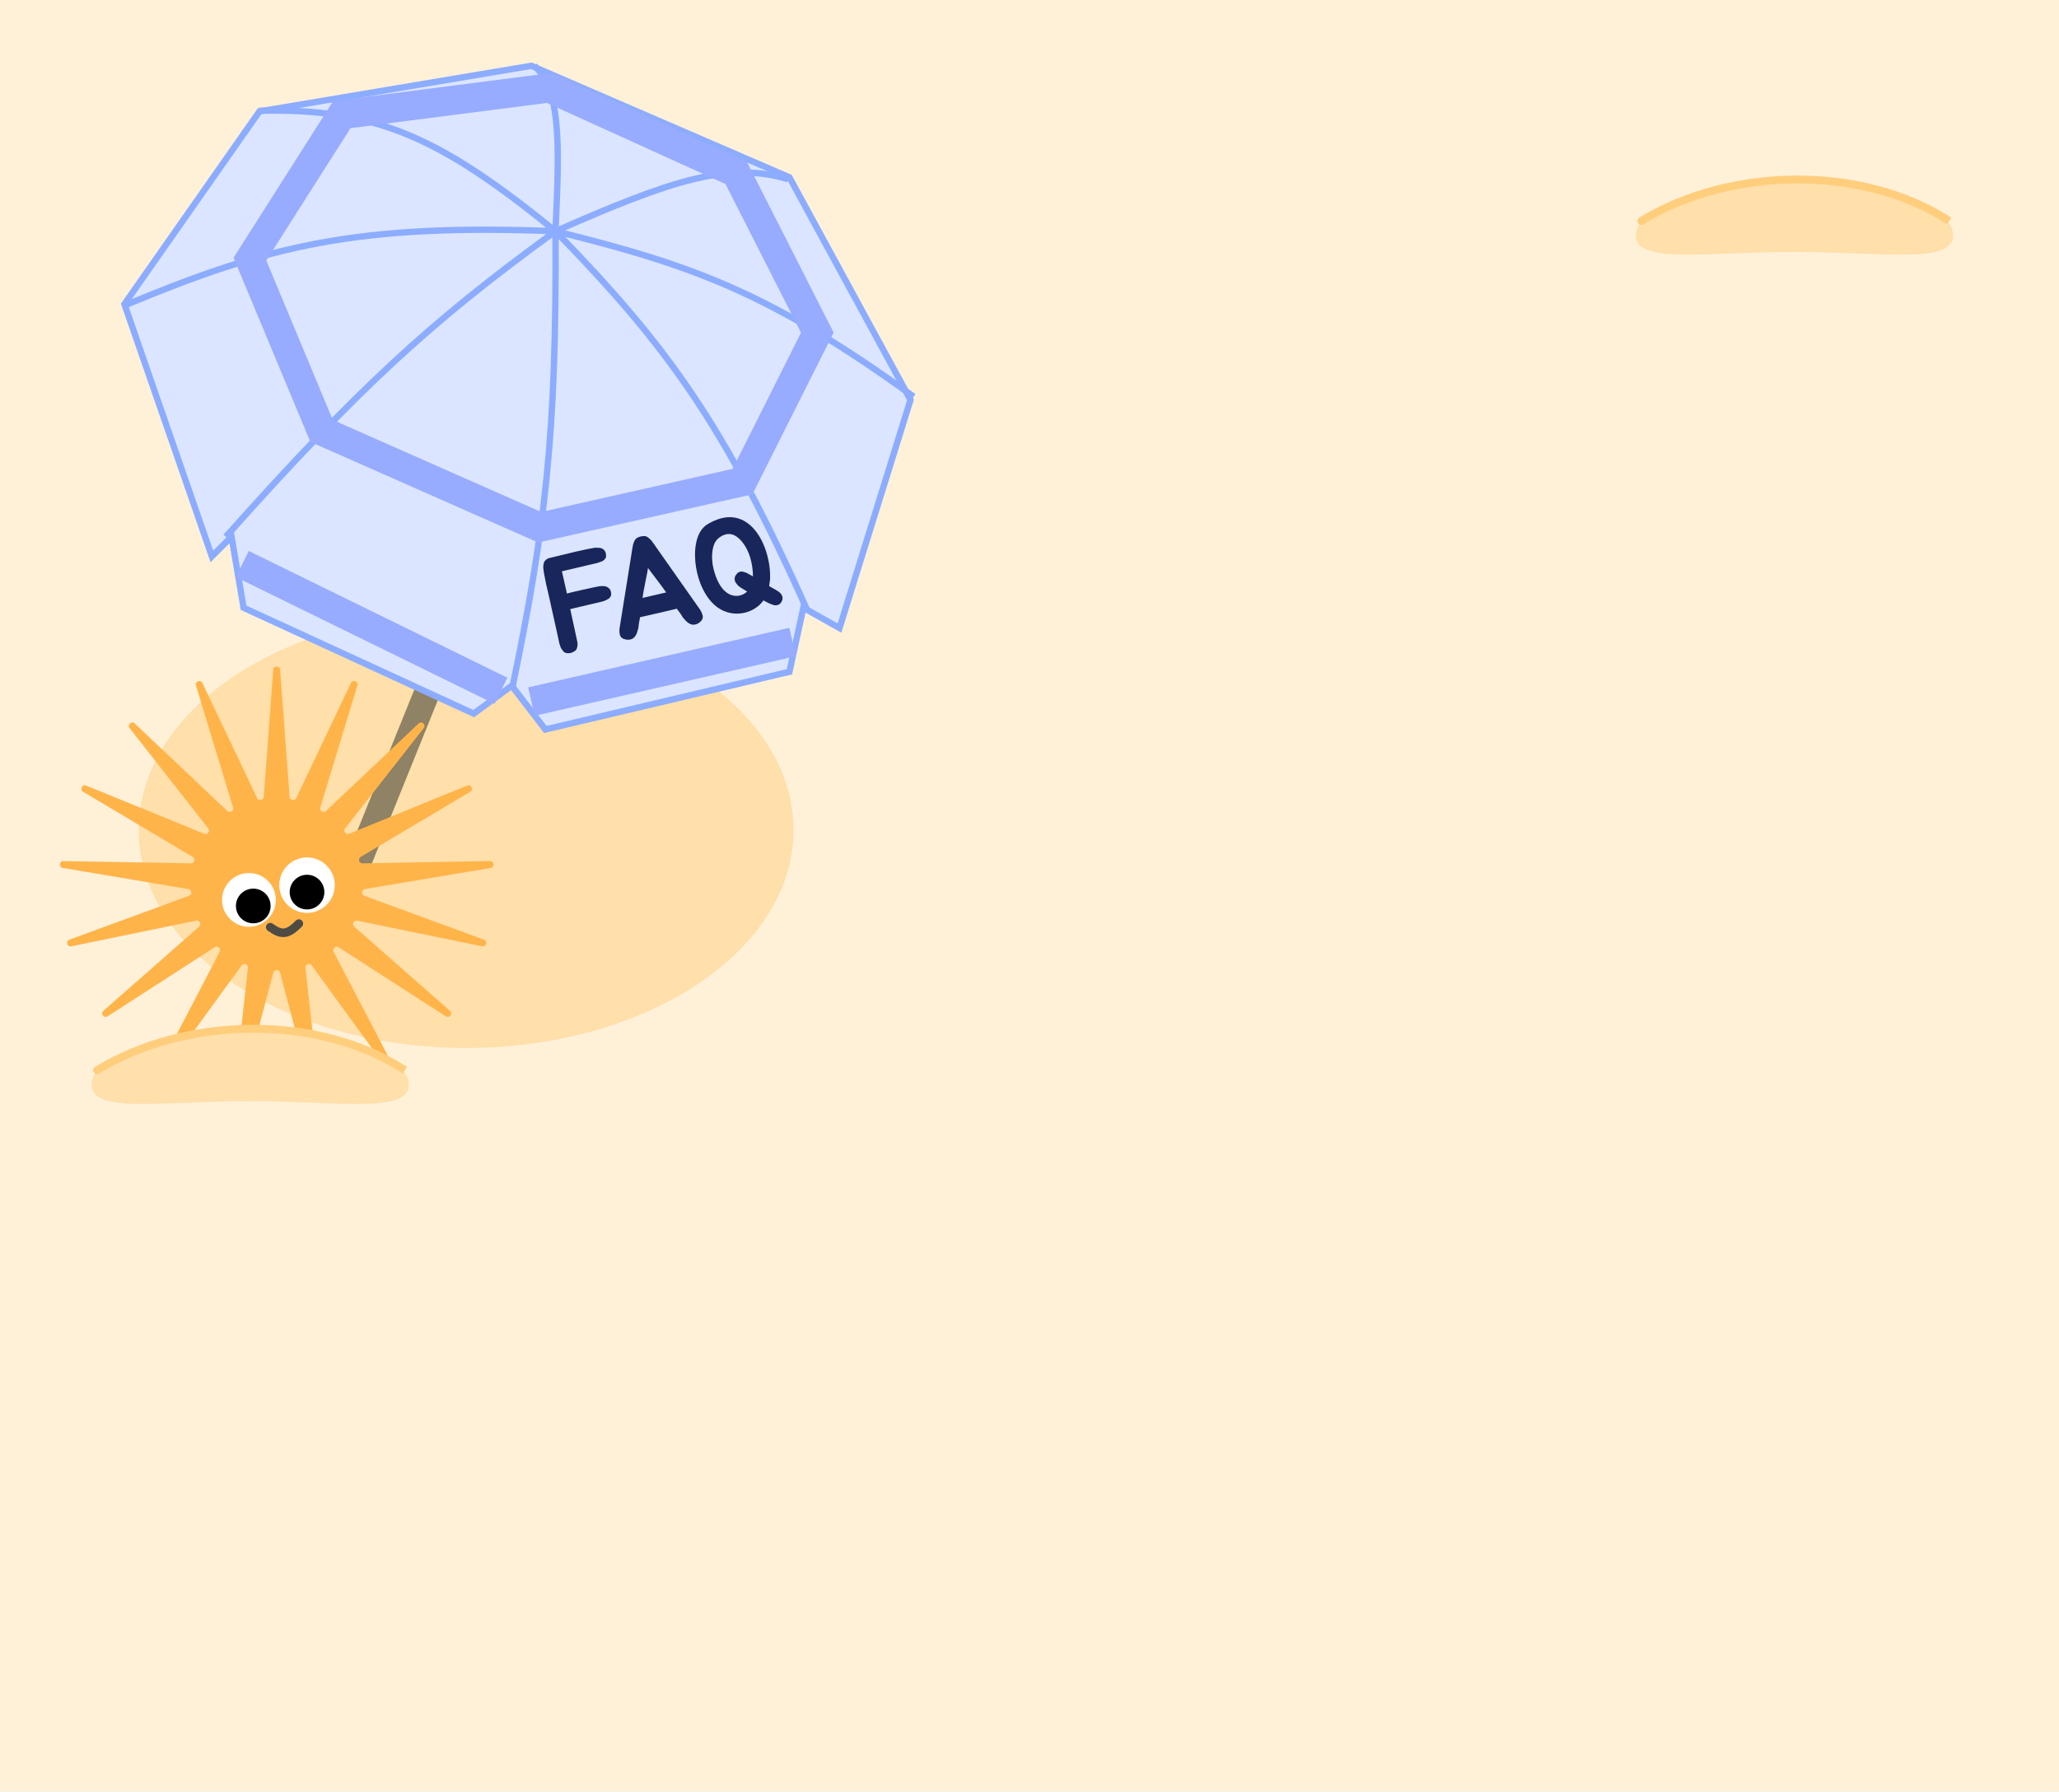
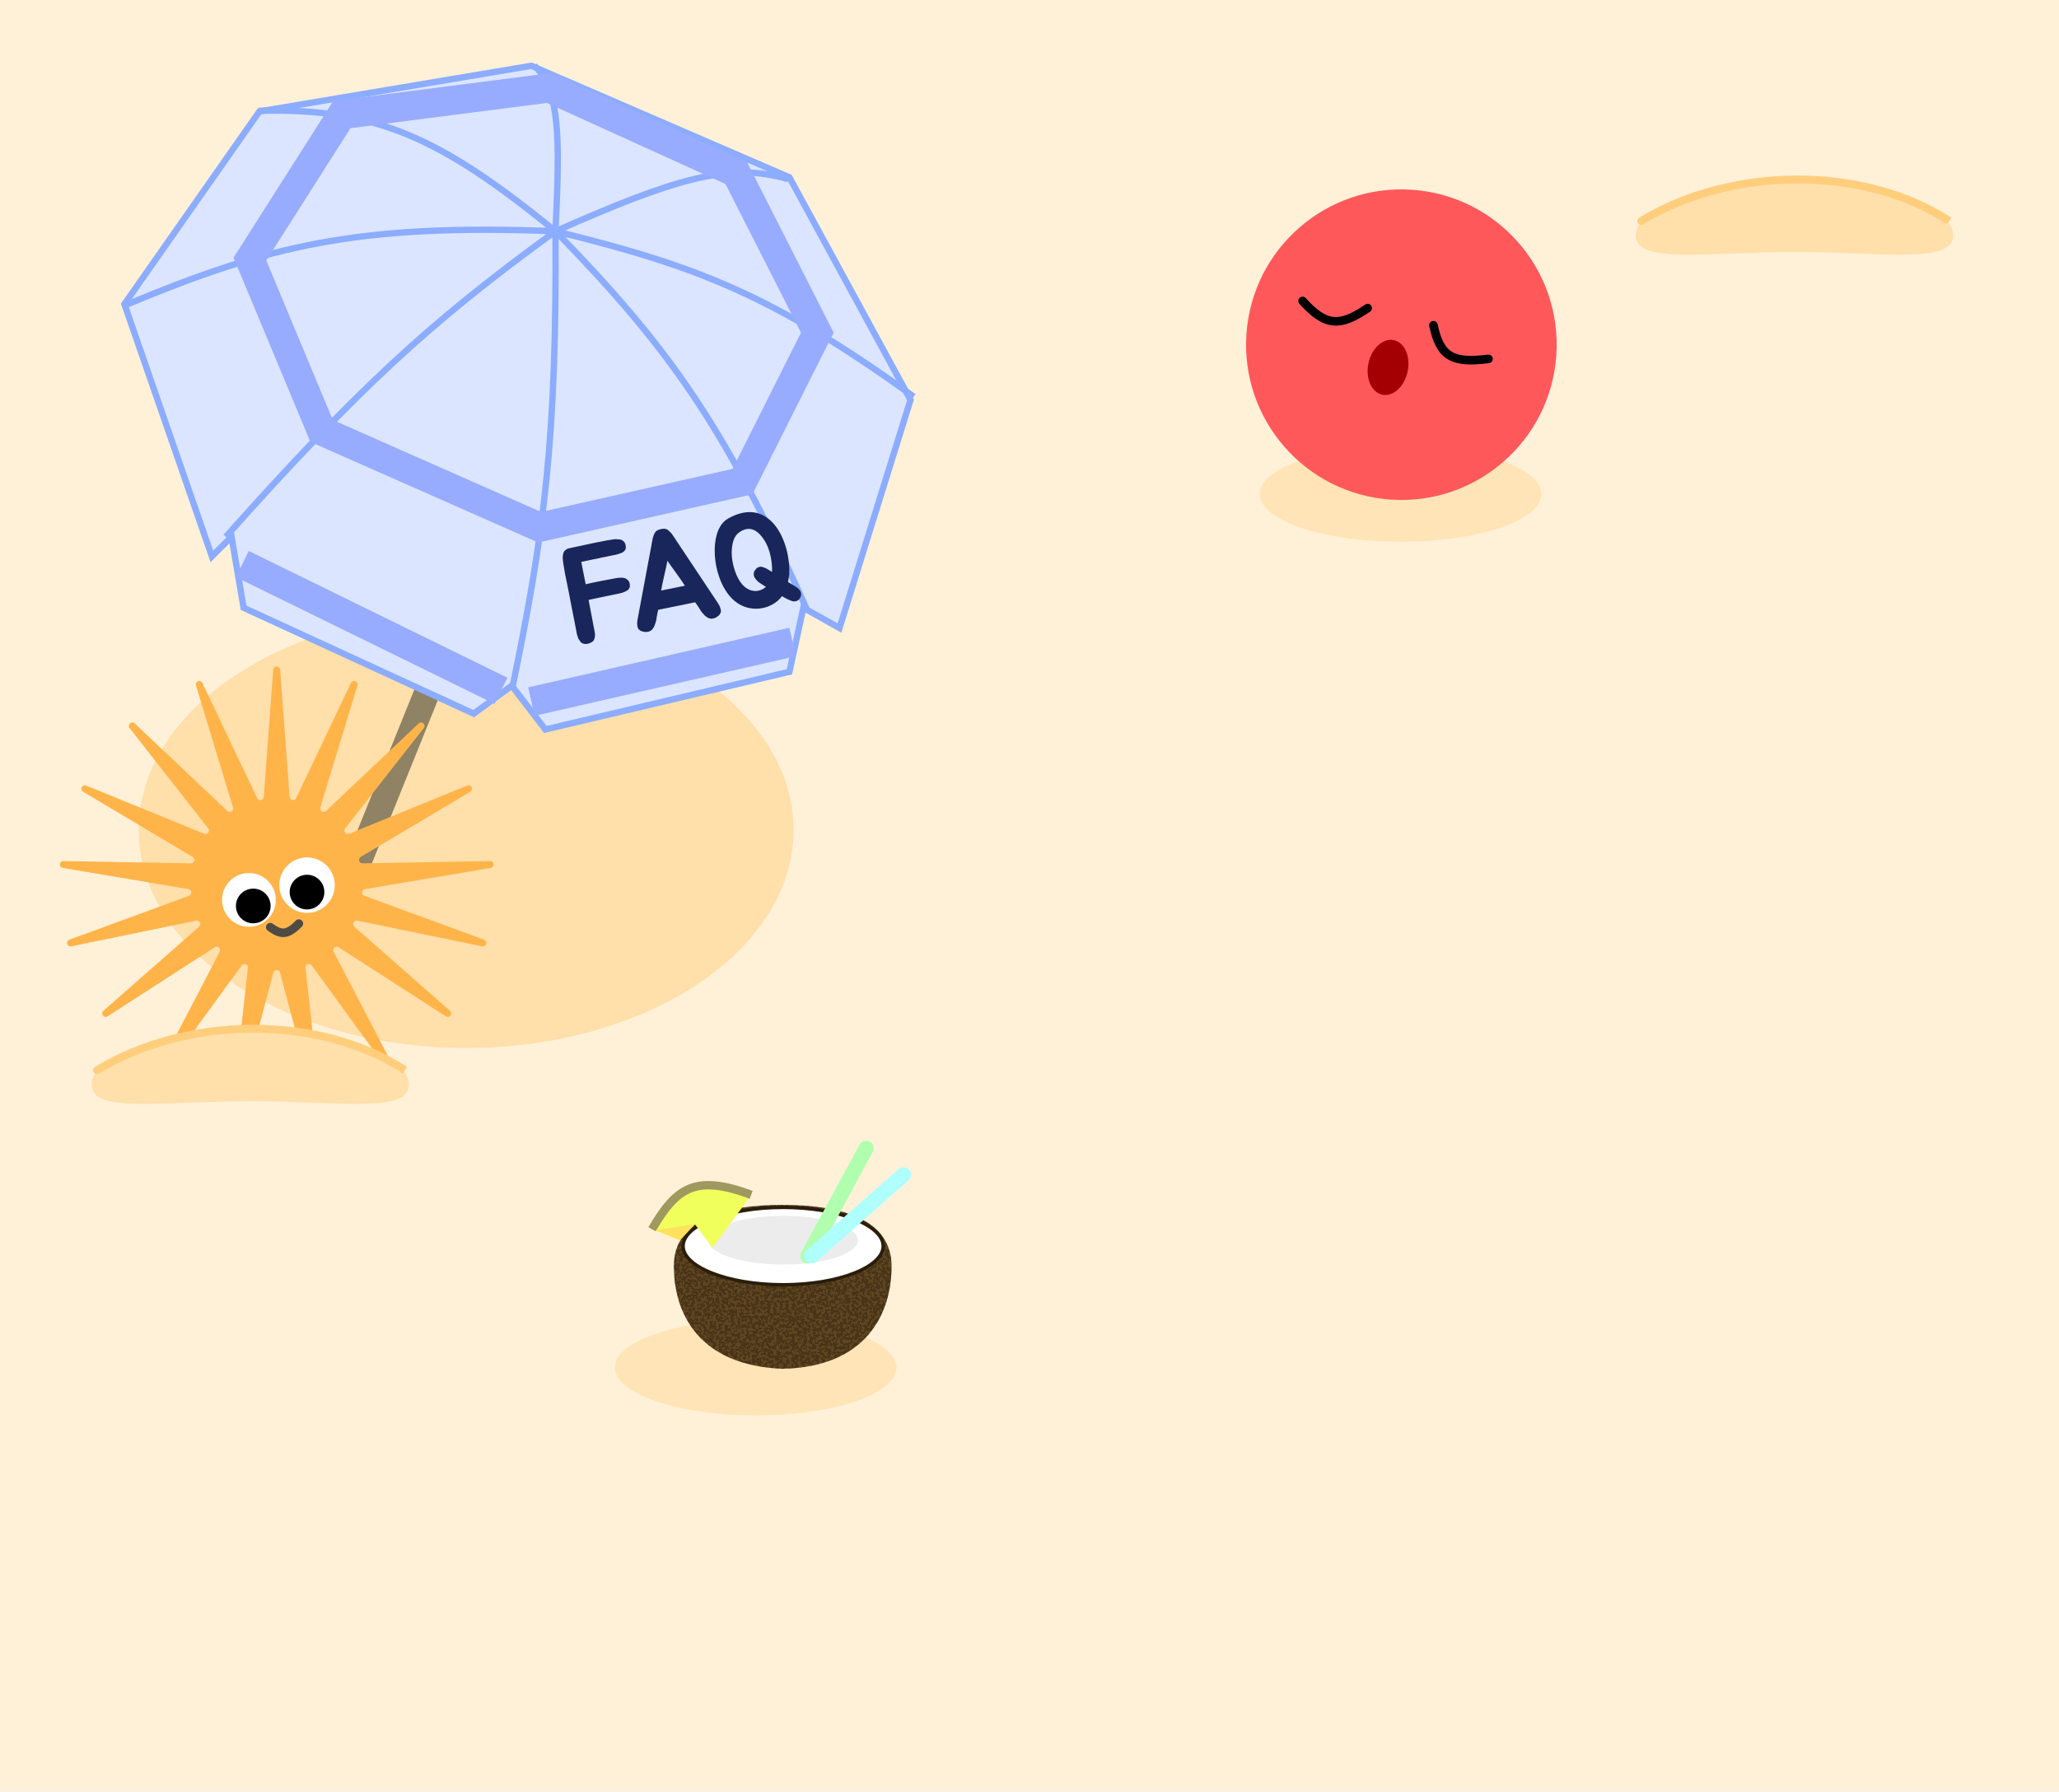
<svg xmlns="http://www.w3.org/2000/svg" width="1440" height="1253" viewBox="0 0 1440 1253" fill="none">
  <rect width="1440" height="1253" fill="#FFF1D8" />
+   <ellipse cx="528.5" cy="956.5" rx="98.5" ry="33.5" fill="#FFF1D8" style="mix-blend-mode:multiply" />
+   <g filter="url(#filter3_n_450_748)">
+     <path d="M623.535 885.649C623.535 918.764 605.9 956.19 547.116 957.366C488.919 955.015 471.284 918.764 471.284 885.649C471.284 852.534 506.209 842.737 547.116 842.737C588.023 842.737 623.535 852.534 623.535 885.649Z" fill="#5F4520" />
+   </g>
+   <path d="M547.704 844.5C567.235 844.5 584.864 847.643 597.566 852.682C603.92 855.203 608.984 858.175 612.439 861.416C615.892 864.654 617.657 868.077 617.657 871.542C617.657 875.006 615.892 878.428 612.439 881.667C608.984 884.907 603.92 887.879 597.566 890.4C584.864 895.439 567.235 898.582 547.704 898.582C528.172 898.582 510.544 895.439 497.841 890.4C491.487 887.879 486.423 884.907 482.968 881.667C479.516 878.428 477.751 875.006 477.75 871.542C477.75 868.077 479.515 864.654 482.968 861.416C486.423 858.175 491.487 855.203 497.841 852.682C510.544 847.643 528.172 844.5 547.704 844.5Z" fill="white" stroke="#2A1D0B" stroke-width="2.351" />
+   <ellipse cx="547.703" cy="867.426" rx="52.318" ry="17.047" fill="#ECECEC" />
+   <line x1="564.97" y1="878.478" x2="605.782" y2="803.132" stroke="#B0FFAF" stroke-width="10.581" stroke-linecap="round" />
+   <line x1="567.573" y1="878.353" x2="631.855" y2="821.692" stroke="#AFFFFC" stroke-width="10.581" stroke-linecap="round" />
+   <path d="M485.98 856.257L498.325 872.717L525.953 835.095C486.005 822.019 472.581 830.823 456 859.784L475.399 867.426L485.98 856.257Z" fill="#F1FF5C" />
+   <path d="M456 859.784C473.183 830.306 486.536 821.319 525.365 835.682" stroke="#9F995F" stroke-width="5.878" />
+   <path d="M458.352 860.372L485.98 856.257L475.399 867.426L458.352 860.372Z" fill="#FFE15C" />
+   <ellipse cx="979.5" cy="345.5" rx="98.5" ry="33.5" fill="#FFF1D8" style="mix-blend-mode:multiply" />
  <ellipse cx="326" cy="580.5" rx="229" ry="152.5" fill="#FFDFAA" />
  <line x1="251.026" y1="602.284" x2="423.257" y2="175.954" stroke="#8F8265" stroke-width="18" stroke-linecap="round" />
-   <path d="M191.081 468.449C191.305 465.455 195.695 465.455 195.919 468.449L202.545 557.355C202.73 559.836 206.085 560.463 207.154 558.217L245.45 477.708C246.739 474.997 250.833 476.583 249.96 479.455L224.022 564.752C223.299 567.132 226.2 568.929 228.009 567.22L292.802 505.981C294.983 503.92 298.228 506.878 296.376 509.24L241.377 579.407C239.843 581.365 241.899 584.089 244.203 583.149L326.742 549.451C329.521 548.317 331.479 552.247 328.898 553.781L252.266 599.342C250.128 600.614 251.062 603.897 253.549 603.852L342.688 602.247C345.689 602.193 346.094 606.565 343.134 607.063L255.219 621.865C252.765 622.278 252.45 625.676 254.786 626.533L338.485 657.237C341.303 658.271 340.101 662.494 337.161 661.89L249.835 643.933C247.398 643.432 245.877 646.487 247.746 648.13L314.701 706.996C316.955 708.978 314.309 712.482 311.786 710.856L236.844 662.566C234.752 661.219 232.23 663.518 233.379 665.725L274.548 744.803C275.934 747.465 272.201 749.777 270.436 747.349L217.998 675.248C216.535 673.236 213.352 674.469 213.626 676.942L223.449 765.552C223.78 768.535 219.464 769.342 218.694 766.441L195.844 680.266C195.207 677.861 191.793 677.861 191.156 680.266L168.305 766.441C167.536 769.342 163.22 768.535 163.551 765.552L173.374 676.942C173.648 674.469 170.465 673.236 169.002 675.248L116.564 747.349C114.799 749.777 111.066 747.465 112.452 744.803L153.621 665.725C154.77 663.518 152.248 661.219 150.156 662.566L75.214 710.856C72.691 712.482 70.045 708.978 72.299 706.996L139.254 648.13C141.123 646.487 139.602 643.432 137.165 643.933L49.839 661.89C46.899 662.494 45.697 658.271 48.515 657.237L132.214 626.533C134.55 625.676 134.235 622.278 131.781 621.865L43.866 607.063C40.906 606.565 41.311 602.193 44.312 602.247L133.451 603.852C135.938 603.897 136.872 600.614 134.734 599.342L58.102 553.781C55.522 552.247 57.479 548.317 60.258 549.451L142.797 583.149C145.101 584.089 147.157 581.365 145.623 579.407L90.624 509.24C88.772 506.878 92.017 503.92 94.198 505.981L158.991 567.22C160.8 568.929 163.701 567.132 162.978 564.752L137.04 479.455C136.167 476.583 140.261 474.997 141.55 477.708L179.846 558.217C180.915 560.463 184.27 559.836 184.455 557.355L191.081 468.449Z" fill="#FFB44A" />
+   <path d="M191.081 468.449C191.305 465.455 195.695 465.455 195.919 468.449L202.545 557.355C202.73 559.836 206.085 560.463 207.154 558.217L245.45 477.708C246.739 474.997 250.833 476.583 249.96 479.455L224.022 564.752C223.299 567.132 226.2 568.929 228.009 567.22L292.802 505.981C294.983 503.92 298.228 506.878 296.376 509.24L241.377 579.407C239.843 581.365 241.899 584.089 244.203 583.149L326.742 549.451C329.521 548.317 331.479 552.247 328.898 553.781L252.266 599.342C250.128 600.614 251.062 603.897 253.549 603.852L342.688 602.247C345.689 602.193 346.094 606.565 343.134 607.063L255.219 621.865C252.765 622.278 252.45 625.676 254.786 626.533L338.485 657.237C341.303 658.271 340.101 662.494 337.161 661.89L249.835 643.933C247.398 643.432 245.877 646.487 247.746 648.13L314.701 706.996C316.955 708.978 314.309 712.482 311.786 710.856L236.844 662.566C234.752 661.219 232.23 663.518 233.379 665.725L274.548 744.803C275.934 747.465 272.201 749.777 270.436 747.349L217.998 675.248C216.535 673.236 213.352 674.469 213.626 676.942L223.449 765.552C223.78 768.535 219.464 769.342 218.694 766.441L195.844 680.266C195.207 677.861 191.793 677.861 191.156 680.266L168.306 766.441C167.536 769.342 163.22 768.535 163.551 765.552L173.374 676.942C173.648 674.469 170.465 673.236 169.002 675.248L116.564 747.349C114.799 749.777 111.066 747.465 112.452 744.803L153.621 665.725C154.77 663.518 152.248 661.219 150.156 662.566L75.214 710.856C72.691 712.482 70.045 708.978 72.299 706.996L139.254 648.13C141.123 646.487 139.602 643.432 137.165 643.933L49.839 661.89C46.899 662.494 45.697 658.271 48.515 657.237L132.214 626.533C134.55 625.676 134.235 622.278 131.781 621.865L43.866 607.063C40.906 606.565 41.311 602.193 44.312 602.247L133.451 603.852C135.938 603.897 136.872 600.614 134.734 599.342L58.102 553.781C55.522 552.247 57.479 548.317 60.258 549.451L142.797 583.149C145.101 584.089 147.157 581.365 145.623 579.407L90.624 509.24C88.772 506.878 92.017 503.92 94.198 505.981L158.991 567.22C160.8 568.929 163.701 567.132 162.978 564.752L137.04 479.455C136.167 476.583 140.261 474.997 141.55 477.708L179.846 558.217C180.915 560.463 184.27 559.836 184.455 557.355L191.081 468.449Z" fill="#FFB44A" />
  <circle cx="174.098" cy="629.414" r="18.796" fill="white" />
  <circle cx="214.721" cy="619.106" r="19.402" fill="white" />
  <circle cx="177.13" cy="633.658" r="12.126" fill="black" />
  <circle cx="214.721" cy="623.957" r="12.126" fill="black" />
  <path d="M189 648.5C196.291 653.653 200.544 654.592 209 646" stroke="#4E4B45" stroke-width="6" stroke-linecap="round" />
  <path d="M331.299 499.128L170.354 425.084L161.93 375.426L148.186 389.171L87 212.708L181.439 77.923L371.646 46L552.099 124.034L636.783 279.658L587.125 439.272L561.853 425.084L552.099 469.865L381.4 510.212L357.901 479.619L331.299 499.128Z" fill="#DBE5FF" stroke="#8CACFF" stroke-width="4.434" />
  <path d="M358.345 480.949C380.891 372.069 389.456 305.053 388.494 161.72M388.494 161.72C466.433 241.726 506.397 296.456 564.957 427.745M388.494 161.72C484.501 185.444 538.862 205.034 639 277.441M388.494 161.72C469.807 125.911 509.704 112.757 551.212 125.364M388.494 161.72C391.536 97.284 391.93 64.04 373.863 46M388.494 161.72C308.791 96.874 263.489 75.318 180.995 77.48M388.494 161.72C250.155 156.353 187.836 171.714 88.33 213.152M388.494 161.72C300.012 225.911 249.485 272.833 157.94 375.427" stroke="#8CACFF" stroke-width="4.434" />
  <path d="M519.289 336.853L377.41 368.776L224.889 301.383L174.788 181.229L239.077 80.14L384.06 61.518L514.856 120.93L571.607 232.66L519.289 336.853Z" stroke="#97ACFF" stroke-width="20.395" />
  <path d="M169.467 394.492L350.364 483.166M371.646 490.704L554.315 449.027" stroke="#97ACFF" stroke-width="20.395" />
+   <path d="M435.866 378.392C436.697 379.105 437.152 379.894 437.438 380.815C437.591 381.568 437.651 382.339 437.672 382.923C437.731 383.695 437.47 384.336 436.852 385.148C436.533 385.507 435.951 386.017 435.35 386.433C434.636 386.775 433.809 387.042 432.887 387.328C432.173 387.669 431.233 387.861 430.386 388.033L426.153 388.897L406.513 392.999L406.57 393.281L409.602 408.633C410.543 408.441 411.766 408.192 413.44 407.752C418.425 406.736 421.906 406.026 426.722 405.142L427.286 405.027C428.697 404.74 430.127 404.546 431.633 404.239C433.063 404.046 434.512 403.946 435.925 404.148C437.036 404.313 437.998 404.705 438.735 405.436C439.547 406.055 440.096 406.825 440.287 407.765C440.441 408.518 440.575 409.176 440.54 409.967C440.561 410.551 440.225 411.305 439.701 412.098C439.307 412.57 438.895 412.948 438.086 413.309C437.466 413.631 436.677 414.086 435.85 414.352C435.023 414.619 434.195 414.886 433.254 415.078L428.927 415.96L411.639 419.583L415.806 441.463L415.959 442.216C416.074 442.78 416.095 443.364 416.136 444.041C416.082 444.738 416.047 445.529 415.88 446.151C415.657 446.98 415.415 447.715 415.021 448.187C414.459 448.792 413.689 449.341 412.693 449.74C411.076 450.461 409.439 450.599 407.78 450.154C407.139 449.893 406.366 449.462 405.817 448.693C405.684 448.524 405.533 448.261 405.514 448.166L405.116 447.66C404.606 447.078 404.377 446.439 404.149 445.799C404.034 445.235 403.806 444.596 403.577 443.956C403.368 443.411 403.292 443.035 403.271 442.451L402.964 440.946L401.562 433.59L398.894 420.026C398.183 416.056 397.32 411.823 396.438 407.496C395.423 403 394.884 399.877 394.229 395.699L394.133 395.229C393.958 393.893 393.709 392.67 393.648 391.409C393.473 390.073 393.506 388.792 393.84 387.549C394.025 386.531 394.511 385.55 395.261 384.907C396.087 384.151 397.064 383.658 398.099 383.447C398.475 383.37 398.851 383.294 399.341 383.292L399.322 383.198C403.743 382.296 404.119 382.22 409.085 381.109C414.146 379.98 419.037 378.982 423.948 378.079L424.418 377.983C425.848 377.79 427.259 377.502 428.783 377.289C430.194 377.001 431.682 377.09 433.095 377.292C434.187 377.363 435.149 377.755 435.866 378.392ZM503.471 424.374C503.719 425.107 503.947 425.746 504.12 426.593C504.273 427.345 504.219 428.042 503.883 428.796C503.622 429.437 503.098 430.23 502.328 430.779C500.92 432.046 499.379 432.654 497.534 432.736C496.743 432.701 495.82 432.498 494.933 431.993C494.707 431.843 494.499 431.787 494.367 431.618C494.254 431.543 494.008 431.3 493.801 431.244C493.121 430.795 492.611 430.213 492.12 429.725C491.722 429.218 491.325 428.711 490.814 428.13C490.436 427.717 490.058 427.304 489.868 426.853C489.584 426.421 489.281 425.895 489.091 425.444L486.176 421.237C477.616 422.983 468.887 424.86 460.308 426.511L459.273 431.523C459.18 432.032 459.201 432.616 459.109 433.124C459.017 433.633 458.925 434.142 458.738 434.669C458.496 435.405 458.329 436.027 458.068 436.668C457.901 437.29 457.659 438.025 457.21 438.704C457.041 438.837 456.91 439.157 456.835 439.27C456.779 439.478 456.61 439.61 456.461 439.837C455.842 440.649 455.073 441.197 454.358 441.539C452.629 442.186 450.972 442.229 449.181 441.615C448.258 441.411 447.465 440.887 446.974 440.399C446.369 439.837 446.047 439.217 445.893 438.464C445.721 437.617 445.681 436.94 445.621 436.168C445.6 435.585 445.654 434.888 445.746 434.379C445.82 433.776 445.875 433.569 445.856 433.475L455.602 381.325L455.86 379.705C455.989 378.895 456.25 378.253 456.359 377.349C456.488 376.539 456.636 375.823 456.953 374.975C457.176 374.146 457.606 373.372 457.961 372.712C458.316 372.052 458.804 371.56 459.311 371.163C460.964 370.14 463.504 369.622 465.425 369.916C466.047 370.083 466.688 370.345 467.274 370.813C467.859 371.282 468.464 371.844 469.087 372.501C469.711 373.157 470.128 373.758 470.563 374.453C471.018 375.242 471.509 375.73 471.945 376.425L472.816 377.815L502.201 421.987C502.22 422.081 502.352 422.25 502.656 422.776C502.94 423.208 503.262 423.828 503.471 424.374ZM479.016 409.667L476.479 405.873C474.151 402.624 471.653 399.019 468.947 395.358C468.246 394.325 467.433 393.217 466.732 392.184C466.586 393.39 466.271 394.728 466.031 395.952C464.974 400.381 464.086 404.677 463.216 408.577L462.367 413.061L479.016 409.667ZM559.233 412.711C559.876 413.461 560.181 414.477 560.26 415.343C560.357 416.302 560.134 417.132 559.704 417.905C559.349 418.566 558.881 419.151 558.393 419.642C557.98 420.02 557.36 420.343 556.419 420.534C555.855 420.65 555.177 420.69 554.461 420.542C553.745 420.394 553.01 420.152 552.237 419.722C551.502 419.48 550.747 419.144 549.974 418.713L546.88 416.993C545.119 419.409 542.773 421.357 540.217 422.76C532.834 426.911 523.044 426.947 515.38 421.554C506.357 415.261 501.602 402.514 500.303 392.296C499.024 382.661 499.891 367.69 509.511 362.496C521.141 356.107 530.221 357.391 537.056 362.562C547.931 370.73 552.799 388.843 551.908 402.251L551.135 407.112C553.381 408.515 555.682 409.712 556.268 410.18C557.287 410.854 558.419 411.603 559.233 412.711ZM520.741 410.369C525.501 414.493 531.6 414.132 535.653 410.464C533.615 409.116 531.501 407.881 531.029 407.488C529.897 406.739 528.895 405.669 528.175 404.543C527.513 403.698 527.133 402.795 527.13 401.816C527.126 400.837 527.33 399.914 527.835 399.027C528.397 398.423 528.772 397.857 529.259 397.365C529.747 396.874 530.668 396.588 531.515 396.416C532.173 396.281 532.776 396.354 533.531 396.69C534.152 396.858 535.001 397.174 535.755 397.511C536.529 397.941 537.416 398.446 538.095 398.895C538.661 399.269 539.321 399.625 539.982 399.98C540.156 391.225 537.989 380.595 531.279 373.635C527.31 369.546 522.241 368.228 516.328 372.863C511.71 376.645 511.234 385.364 512.086 391.461C513.127 398.009 515.774 406.189 520.741 410.369Z" fill="#18265B" />
+   <circle cx="980.073" cy="241.073" r="108.611" transform="rotate(3.88042 980.073 241.073)" fill="#FF585B" />
+   <path d="M911 210.5C927.385 228.778 937.471 228.408 956.5 215.5M1002.5 227.5C1007.14 249.599 1016 254.215 1041 251" stroke="black" stroke-width="6" stroke-linecap="round" />
+   <ellipse cx="970.753" cy="256.987" rx="14" ry="19.5" transform="rotate(12.0142 970.753 256.987)" fill="#A40003" />
  <path d="M1366 164.635C1366 185.069 1316.3 176.232 1255 176.232C1193.7 176.232 1144 185.069 1144 164.635C1144 144.2 1193.7 127.635 1255 127.635C1316.3 127.635 1366 144.2 1366 164.635Z" fill="#FFDFAA" />
  <path d="M1146.43 152.19C1145.13 152.985 1144.71 154.684 1145.51 155.985C1146.3 157.287 1148 157.698 1149.3 156.903L1147.87 154.546L1146.43 152.19ZM1147.87 154.546L1149.3 156.903C1210.87 119.311 1302.49 118.258 1361.73 156.86L1363.24 154.546L1364.75 152.233C1303.59 112.384 1209.67 113.573 1146.43 152.19L1147.87 154.546Z" fill="#FFCE7D" />
  <path d="M286 758.635C286 779.069 236.304 770.232 175 770.232C113.696 770.232 64 779.069 64 758.635C64 738.2 113.696 721.635 175 721.635C236.304 721.635 286 738.2 286 758.635Z" fill="#FFDFAA" />
  <path d="M66.427 746.19C65.125 746.985 64.714 748.684 65.509 749.985C66.304 751.287 68.003 751.698 69.305 750.903L67.866 748.546L66.427 746.19ZM67.866 748.546L69.305 750.903C130.865 713.311 222.492 712.258 281.731 750.86L283.239 748.546L284.746 746.233C223.592 706.384 129.666 707.573 66.427 746.19L67.866 748.546Z" fill="#FFCE7D" />
-   <path d="M421.959 384.229C422.808 384.92 423.283 385.697 423.592 386.611C423.765 387.359 423.844 388.129 423.88 388.712C423.959 389.482 423.715 390.129 423.118 390.957C422.808 391.324 422.24 391.849 421.65 392.281C420.945 392.641 420.125 392.929 419.211 393.238C418.506 393.598 417.57 393.814 416.728 394.008L412.519 394.98L392.991 399.587L393.056 399.868L396.482 415.136C397.418 414.92 398.634 414.64 400.296 414.157C405.253 413.013 408.714 412.214 413.506 411.206L414.068 411.076C415.471 410.753 416.895 410.522 418.392 410.177C419.817 409.946 421.263 409.809 422.681 409.975C423.796 410.111 424.767 410.478 425.523 411.191C426.35 411.788 426.919 412.543 427.135 413.479C427.308 414.227 427.459 414.882 427.445 415.673C427.481 416.256 427.164 417.019 426.66 417.825C426.279 418.307 425.876 418.695 425.078 419.077C424.466 419.415 423.689 419.89 422.869 420.178C422.048 420.466 421.228 420.754 420.293 420.97L415.99 421.963L398.8 426.03L403.53 447.796L403.702 448.544C403.832 449.106 403.868 449.689 403.926 450.365C403.89 451.063 403.875 451.854 403.724 452.48C403.523 453.315 403.3 454.056 402.919 454.538C402.372 455.157 401.616 455.726 400.631 456.15C399.033 456.913 397.4 457.093 395.731 456.69C395.083 456.446 394.299 456.036 393.73 455.28C393.593 455.115 393.435 454.856 393.413 454.762L393.003 454.266C392.478 453.697 392.233 453.064 391.989 452.431C391.859 451.87 391.614 451.237 391.37 450.604C391.146 450.064 391.06 449.69 391.024 449.107L390.679 447.61L389.088 440.293L386.071 426.801C385.258 422.851 384.286 418.642 383.293 414.339C382.163 409.871 381.544 406.762 380.78 402.603L380.672 402.136C380.464 400.804 380.183 399.588 380.089 398.329C379.88 396.998 379.88 395.717 380.182 394.465C380.341 393.443 380.801 392.45 381.535 391.788C382.341 391.011 383.305 390.493 384.334 390.255C384.708 390.169 385.082 390.083 385.571 390.068L385.55 389.975C389.946 388.96 390.32 388.873 395.256 387.635C400.286 386.376 405.15 385.253 410.036 384.223L410.503 384.115C411.928 383.885 413.331 383.561 414.849 383.309C416.252 382.985 417.742 383.035 419.159 383.201C420.253 383.244 421.225 383.611 421.959 384.229ZM490.726 428.454C490.992 429.18 491.237 429.813 491.431 430.655C491.604 431.404 491.568 432.102 491.251 432.864C491.007 433.512 490.503 434.318 489.748 434.886C488.373 436.189 486.848 436.837 485.006 436.966C484.214 436.952 483.286 436.772 482.387 436.29C482.156 436.146 481.948 436.096 481.811 435.931C481.696 435.859 481.444 435.621 481.235 435.571C480.545 435.139 480.019 434.571 479.516 434.096C479.105 433.599 478.695 433.103 478.17 432.535C477.781 432.132 477.393 431.729 477.191 431.283C476.896 430.858 476.579 430.34 476.378 429.894L473.355 425.764C464.843 427.729 456.166 429.831 447.632 431.703L446.726 436.74C446.647 437.251 446.683 437.833 446.604 438.344C446.525 438.855 446.446 439.366 446.273 439.899C446.05 440.64 445.899 441.266 445.654 441.913C445.503 442.539 445.28 443.281 444.849 443.971C444.683 444.108 444.561 444.432 444.489 444.547C444.438 444.756 444.273 444.892 444.129 445.123C443.532 445.95 442.776 446.519 442.071 446.879C440.359 447.57 438.704 447.656 436.898 447.088C435.97 446.908 435.164 446.404 434.66 445.93C434.041 445.383 433.703 444.771 433.53 444.023C433.336 443.181 433.278 442.505 433.199 441.735C433.163 441.152 433.199 440.454 433.278 439.943C433.335 439.339 433.386 439.13 433.364 439.036L441.763 386.652L441.979 385.026C442.087 384.213 442.332 383.565 442.418 382.659C442.526 381.846 442.655 381.126 442.95 380.27C443.152 379.435 443.562 378.651 443.9 377.981C444.238 377.312 444.713 376.809 445.209 376.398C446.835 375.333 449.361 374.75 451.289 374.995C451.915 375.146 452.563 375.39 453.16 375.844C453.757 376.297 454.376 376.844 455.017 377.484C455.657 378.124 456.089 378.714 456.542 379.398C457.017 380.175 457.521 380.65 457.974 381.333L458.881 382.7L489.394 426.101C489.416 426.194 489.553 426.36 489.869 426.878C490.164 427.302 490.502 427.914 490.726 428.454ZM465.9 414.381L463.266 410.654C460.855 407.467 458.264 403.927 455.465 400.337C454.738 399.322 453.896 398.236 453.169 397.221C453.054 398.43 452.774 399.776 452.565 401.006C451.623 405.46 450.846 409.778 450.077 413.699L449.343 418.204L465.9 414.381ZM546.169 415.358C546.831 416.092 547.162 417.099 547.262 417.963C547.385 418.92 547.183 419.754 546.773 420.539C546.435 421.208 545.982 421.805 545.507 422.309C545.104 422.697 544.493 423.036 543.557 423.252C542.996 423.381 542.32 423.439 541.6 423.309C540.881 423.18 540.139 422.957 539.355 422.547C538.614 422.324 537.851 422.007 537.067 421.597L533.929 419.957C532.231 422.418 529.936 424.426 527.418 425.894C520.144 430.234 510.358 430.522 502.557 425.328C493.375 419.27 488.294 406.65 486.732 396.468C485.206 386.87 485.686 371.881 495.169 366.441C506.631 359.755 515.741 360.805 522.707 365.798C533.788 373.683 539.122 391.664 538.576 405.091L537.929 409.969C540.21 411.315 542.542 412.451 543.139 412.905C544.175 413.552 545.327 414.272 546.169 415.358ZM507.629 414.009C512.494 418.009 518.581 417.49 522.538 413.72C520.466 412.425 518.322 411.245 517.839 410.863C516.688 410.144 515.659 409.101 514.911 407.993C514.227 407.165 513.824 406.273 513.795 405.295C513.766 404.316 513.946 403.388 514.428 402.488C514.975 401.869 515.334 401.294 515.809 400.79C516.284 400.286 517.198 399.977 518.04 399.782C518.695 399.631 519.299 399.689 520.062 400.005C520.688 400.156 521.544 400.451 522.307 400.768C523.091 401.178 523.991 401.66 524.681 402.091C525.257 402.451 525.926 402.789 526.596 403.127C526.544 394.371 524.104 383.801 517.217 377.016C513.144 373.03 508.043 371.843 502.251 376.629C497.732 380.529 497.481 389.257 498.489 395.33C499.699 401.849 502.556 409.958 507.629 414.009Z" fill="#18265B" />
+   <defs>
+     <filter id="filter3_n_450_748" x="471.284" y="842.737" width="152.251" height="114.629" filterUnits="userSpaceOnUse" color-interpolation-filters="sRGB">
+       <feFlood flood-opacity="0" result="BackgroundImageFix" />
+       <feBlend mode="normal" in="SourceGraphic" in2="BackgroundImageFix" result="shape" />
+       <feTurbulence type="fractalNoise" baseFrequency="0.473 0.473" stitchTiles="stitch" numOctaves="3" result="noise" seed="4007" />
+       <feColorMatrix in="noise" type="luminanceToAlpha" result="alphaNoise" />
+       <feComponentTransfer in="alphaNoise" result="coloredNoise1">
+         <feFuncA type="discrete" tableValues="1 1 1 1 1 1 1 1 1 1 1 1 1 1 1 1 1 1 1 1 1 1 1 1 1 1 1 1 1 1 1 1 1 1 1 1 1 1 1 1 1 1 1 1 1 1 1 1 1 1 1 0 0 0 0 0 0 0 0 0 0 0 0 0 0 0 0 0 0 0 0 0 0 0 0 0 0 0 0 0 0 0 0 0 0 0 0 0 0 0 0 0 0 0 0 0 0 0 0 0 " />
+       </feComponentTransfer>
+       <feComposite operator="in" in2="shape" in="coloredNoise1" result="noise1Clipped" />
+       <feFlood flood-color="rgba(0, 0, 0, 0.25)" result="color1Flood" />
+       <feComposite operator="in" in2="noise1Clipped" in="color1Flood" result="color1" />
+       <feMerge result="effect1_noise_450_748">
+         <feMergeNode in="shape" />
+         <feMergeNode in="color1" />
+       </feMerge>
+     </filter>
+   </defs>
</svg>
